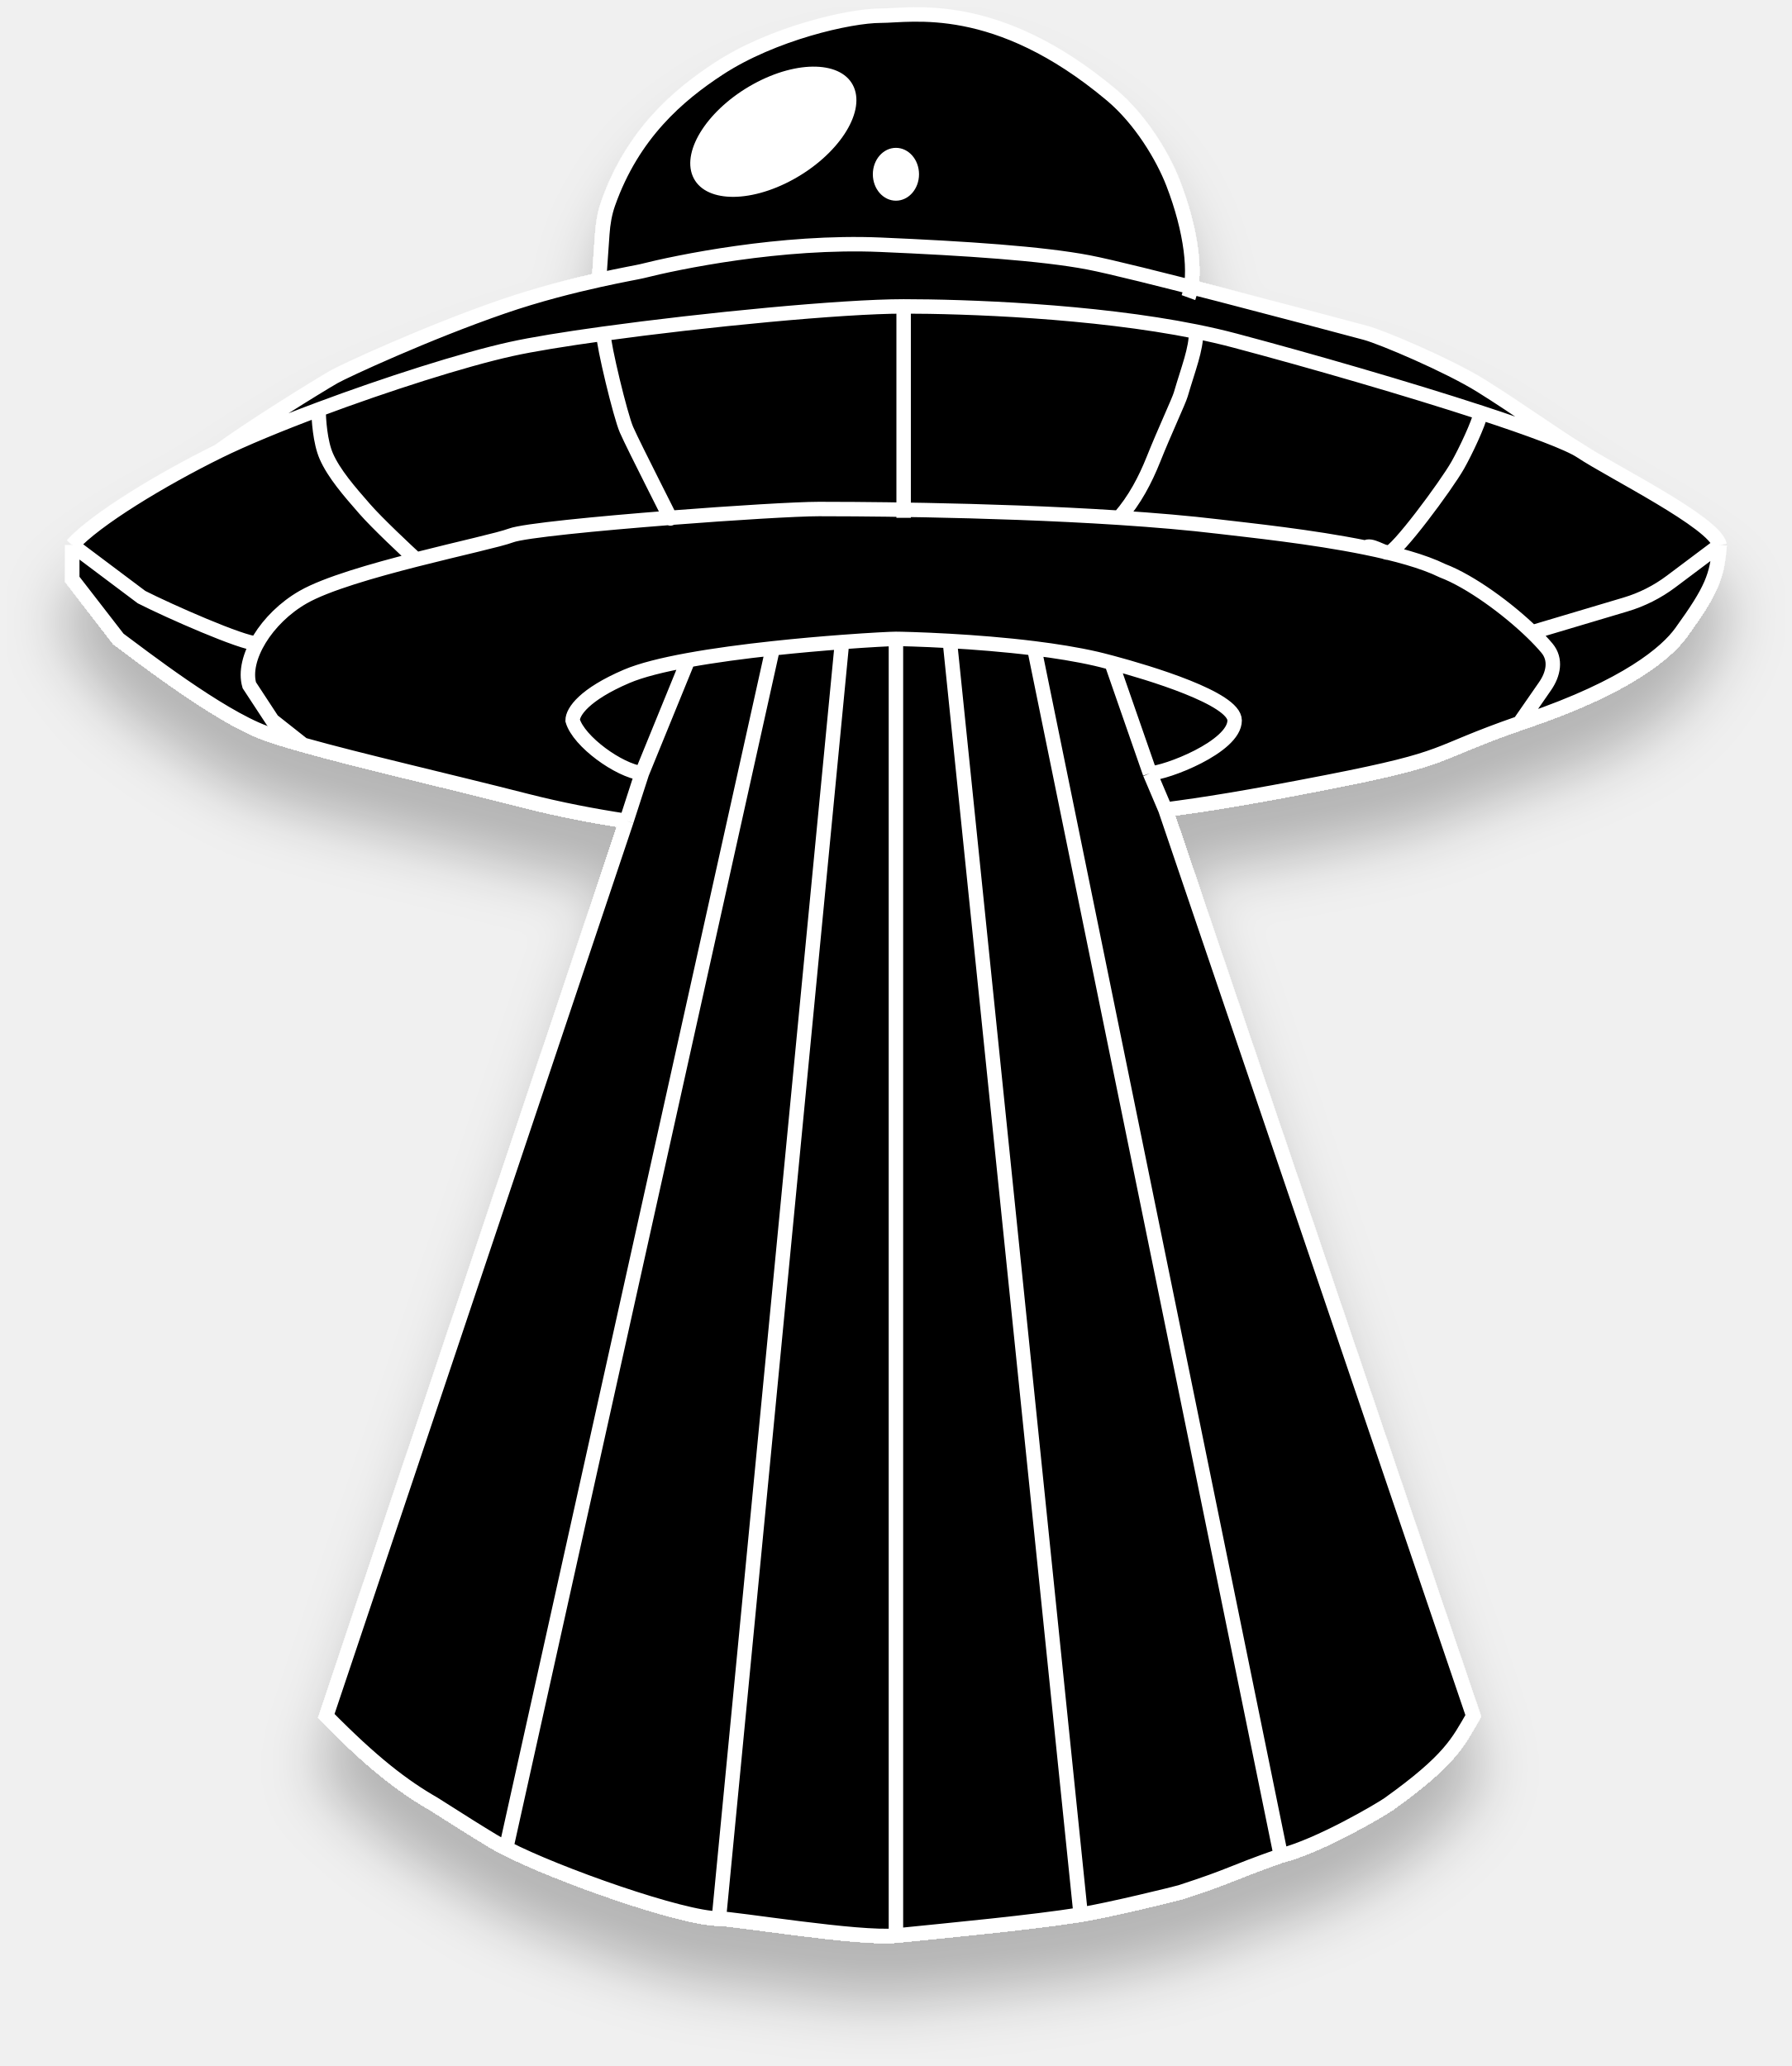
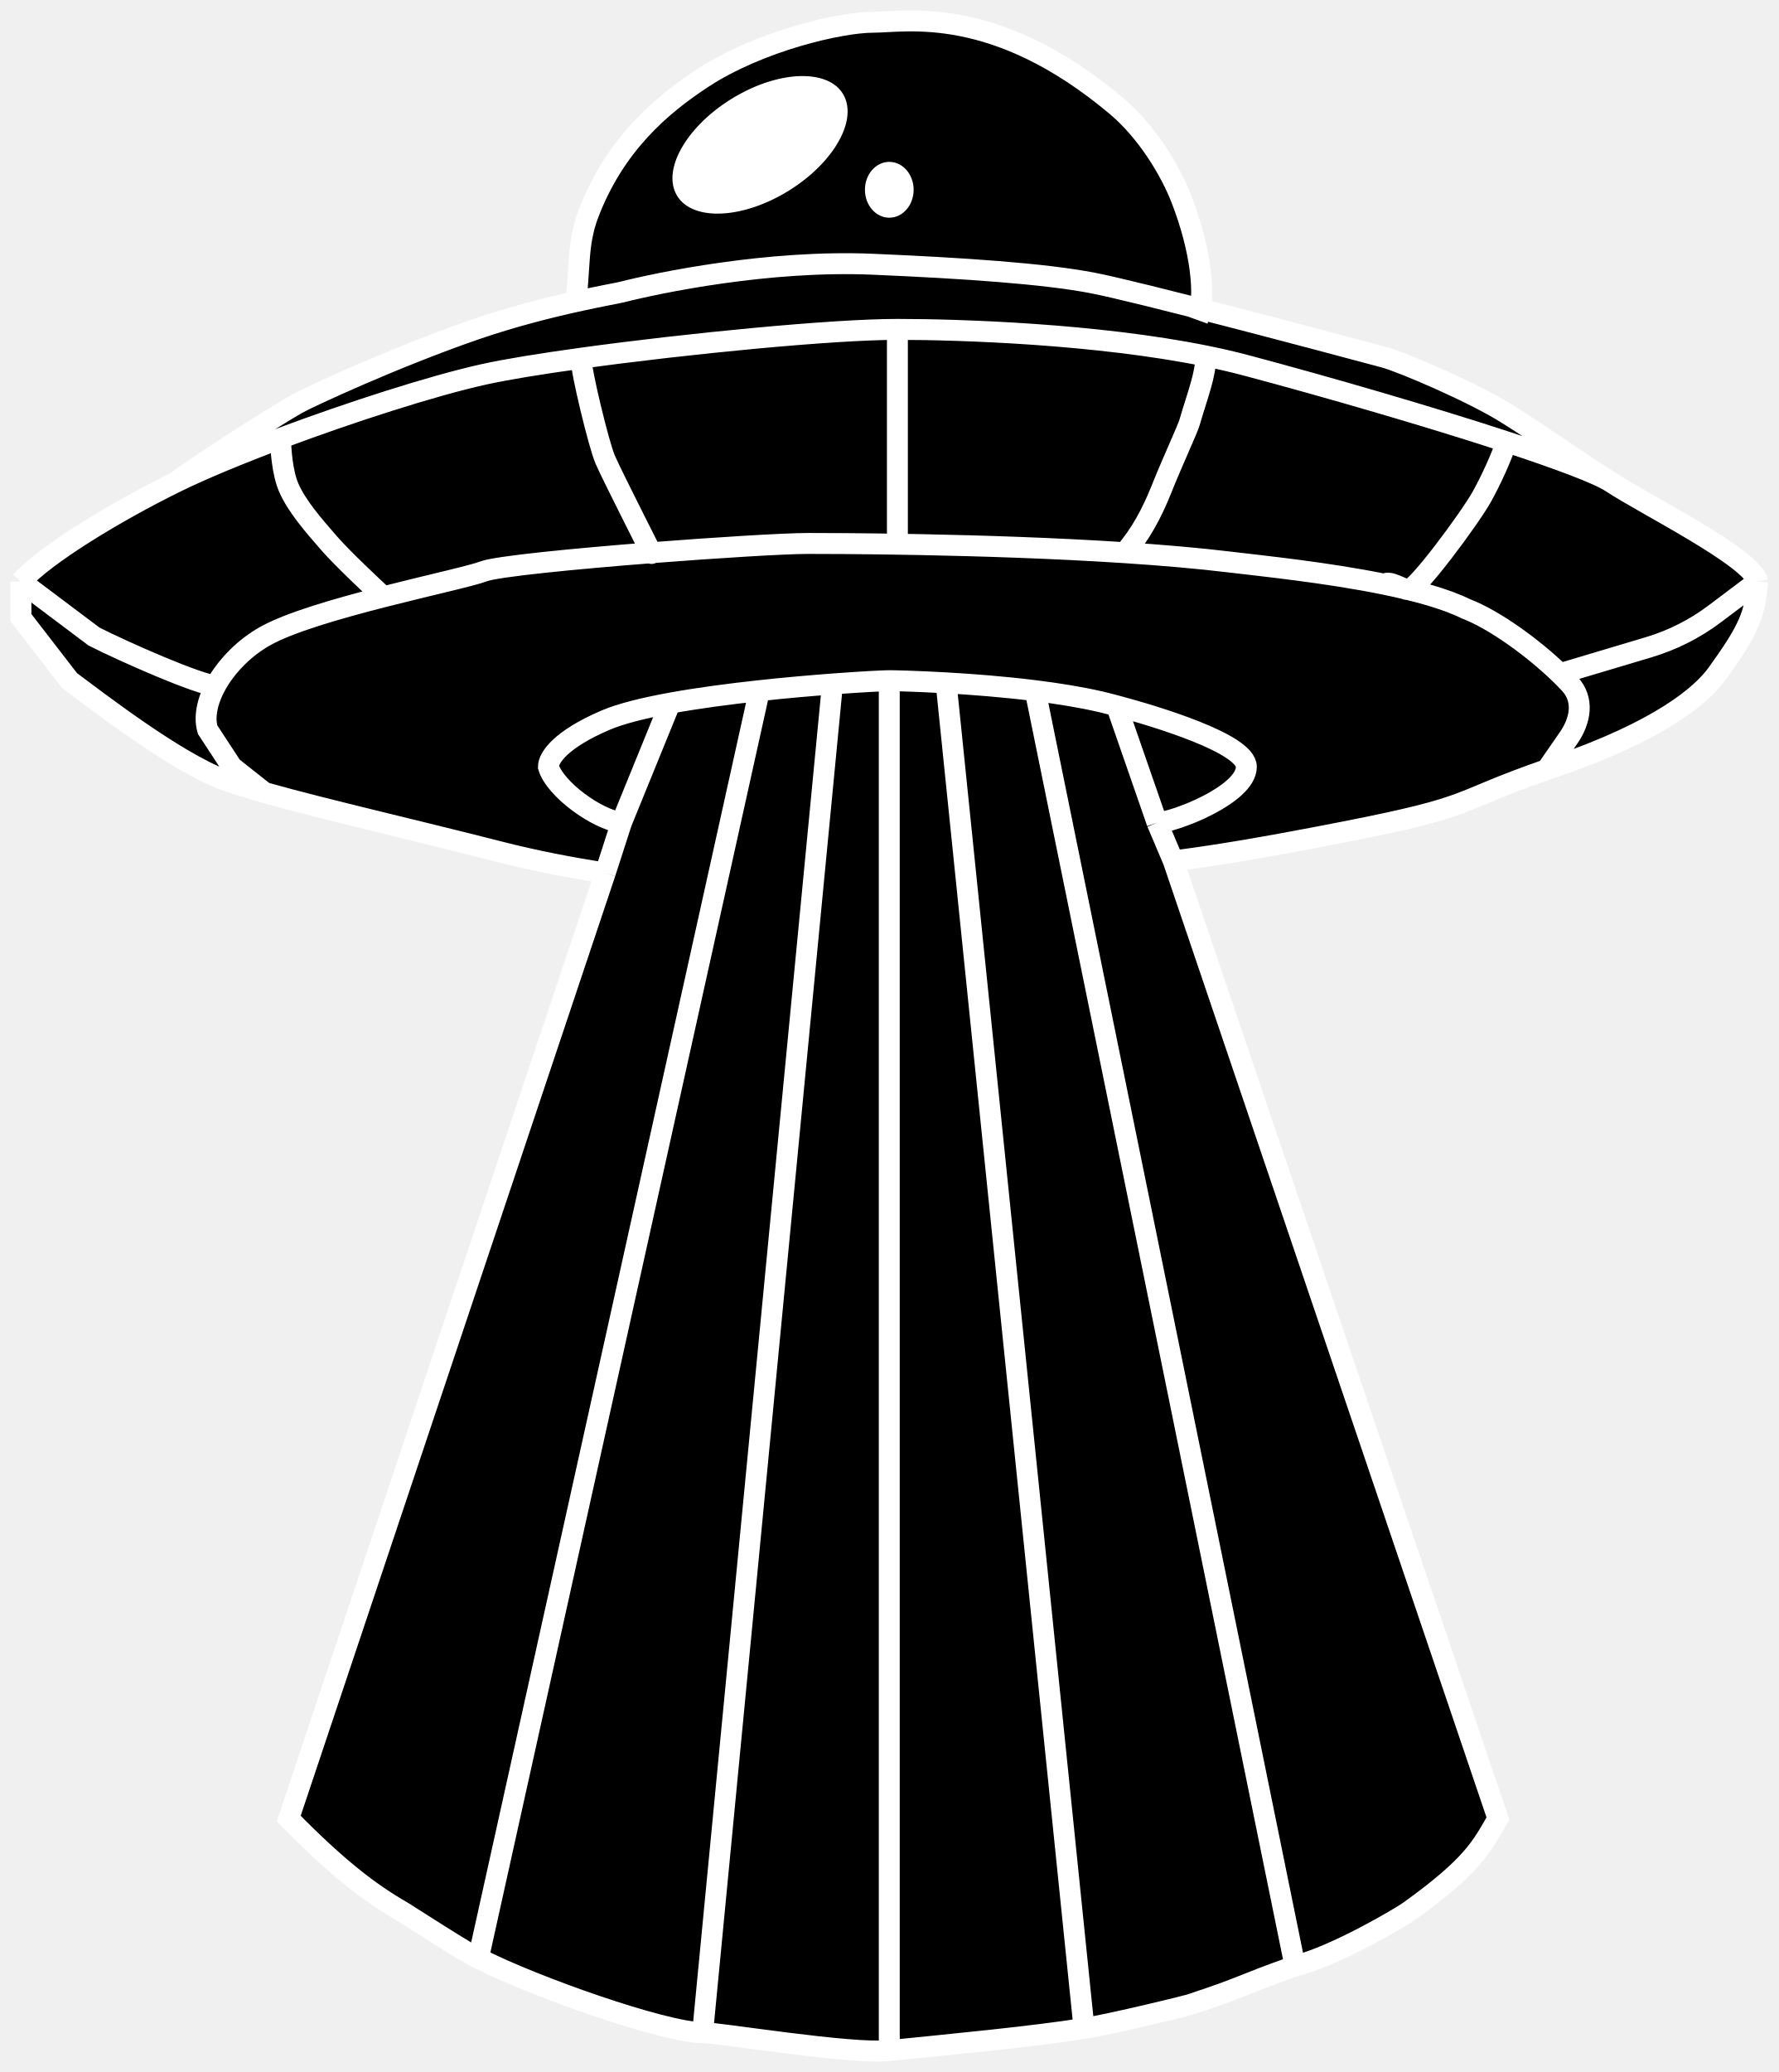
- <svg xmlns="http://www.w3.org/2000/svg" width="124" height="143" viewBox="0 0 124 143" fill="none">
-   <g filter="url(#filter0_d_36_224)">
-     <path d="M5 37.73C6.598 35.96 11.15 33.195 15.121 31.239C17.43 29.548 22.047 26.696 23.112 26.086C23.813 25.685 29.523 23.034 34.832 21.208C37.247 20.378 39.654 19.778 41.458 19.379L41.682 16.179C41.732 15.469 41.848 14.763 42.084 14.091C43.789 9.254 46.955 6.572 49.748 4.745C53.477 2.306 58.804 1.087 60.935 1.087C63.065 1.087 68.925 -0.133 76.916 6.574C78.935 8.269 80.465 10.836 81.178 12.672C82.278 15.509 82.697 18.184 82.425 19.87C86.851 21.001 91.996 22.368 94.495 23.038C95.651 23.347 100.24 25.299 102.486 26.696C104.894 28.193 107.499 30.063 109.196 31.109C109.277 31.154 109.349 31.198 109.411 31.239C111.542 32.656 118.645 36.157 119 37.73C118.822 39.894 118.467 40.818 116.336 43.769C115.338 45.151 112.607 47.506 105.682 49.866C105.498 49.929 105.321 49.99 105.15 50.05C98.862 52.235 100.647 52.411 91.832 54.134C86.185 55.238 83.231 55.7 80.645 56.034L101.953 118.767C100.888 120.597 100.355 121.816 96.094 124.865C95.599 125.218 91.299 127.768 88.635 128.429C84.906 129.743 85.439 129.743 81.71 130.962C81.443 131.05 76.71 132.209 74.785 132.516C71.425 133.053 66.073 133.556 62 133.969C59.466 134.226 50.813 132.791 49.748 132.791C47.236 132.791 38.561 129.743 35.029 127.913C34.707 127.87 30.185 124.949 30.037 124.865C27.907 123.645 25.776 122.019 22.579 118.767L43.355 56.819C41.052 56.471 38.712 56.016 36.43 55.433C30.991 54.042 24.896 52.652 20.981 51.548C19.911 51.246 19.004 50.965 18.318 50.712C15.121 49.532 9.794 45.401 8.196 44.221L5 40.091V37.73Z" fill="black" />
-     <path d="M5 37.73C6.598 35.96 11.15 33.195 15.121 31.239M5 37.73V40.091L8.196 44.221C9.794 45.401 15.121 49.532 18.318 50.712C19.004 50.965 19.911 51.246 20.981 51.548M5 37.73L9.794 41.33C11.686 42.294 16.784 44.541 17.785 44.541M15.121 31.239C17.43 29.548 22.047 26.696 23.112 26.086C23.813 25.685 29.523 23.034 34.832 21.208C37.247 20.378 39.654 19.778 41.458 19.379M15.121 31.239C16.874 30.377 19.352 29.353 22.047 28.345M62.533 21.208V35.842M62.533 21.208C58.287 21.208 48.727 22.138 41.757 23.099M62.533 21.208C66.686 21.208 75.608 21.505 82.776 22.952M109.411 31.239C111.542 32.656 118.645 36.157 119 37.73M109.411 31.239C107.724 30.226 104.998 28.258 102.486 26.696C100.24 25.299 95.651 23.347 94.495 23.038C90.234 21.897 78.281 18.725 75.318 18.16C72.121 17.55 66.838 17.194 60.935 16.94C54.056 16.645 46.818 18.16 44.421 18.769C44.191 18.828 43.063 19.024 41.458 19.379M109.411 31.239C108.548 30.666 105.91 29.686 102.486 28.567M119 37.73C118.822 39.894 118.467 40.818 116.336 43.769C115.338 45.151 112.607 47.506 105.682 49.866C105.498 49.929 105.321 49.99 105.15 50.05M119 37.73L115.637 40.255C114.69 40.966 113.625 41.503 112.49 41.841L106.022 43.769M62 44.221C61.678 44.221 60.24 44.291 58.271 44.439M62 44.221V133.969M62 44.221C62.219 44.221 63.696 44.248 65.729 44.364M79.579 53.525C80.645 53.525 85.439 51.696 85.439 49.866C85.439 48.34 79.494 46.557 76.916 45.868M79.579 53.525L76.916 45.868M79.579 53.525L80.645 56.034M44.421 53.525C42.822 53.322 40.052 51.33 39.626 49.866C39.626 49.257 40.45 48.064 43.355 46.818C44.363 46.385 45.878 46.012 47.617 45.694M44.421 53.525L47.617 45.694M44.421 53.525L43.355 56.819M20.981 51.548C24.896 52.652 30.991 54.042 36.43 55.433C38.712 56.016 41.052 56.471 43.355 56.819M20.981 51.548L18.851 49.866L17.252 47.427C16.72 45.598 18.424 42.793 20.981 41.33C24.178 39.501 33.848 37.64 35.364 37.062C36.218 36.736 41.309 36.237 46.363 35.842M105.15 50.05C98.862 52.235 100.647 52.411 91.832 54.134C86.185 55.238 83.231 55.7 80.645 56.034M105.15 50.05L106.922 47.493C107.502 46.656 107.707 45.647 107.055 44.865C106.772 44.527 106.422 44.155 106.022 43.769M43.355 56.819L22.579 118.767C25.776 122.019 27.907 123.645 30.037 124.865C30.185 124.949 34.707 127.87 35.029 127.913M49.748 132.791C47.236 132.791 38.561 129.743 35.029 127.913M49.748 132.791L58.271 44.439M49.748 132.791C50.813 132.791 59.466 134.226 62 133.969M80.645 56.034L101.953 118.767C100.888 120.597 100.355 121.816 96.094 124.865C95.599 125.218 91.299 127.768 88.635 128.429M76.916 45.868C76.403 45.731 76.024 45.638 75.85 45.598C74.537 45.297 73.061 45.061 71.575 44.876M47.617 45.694C49.432 45.362 51.492 45.091 53.477 44.876M53.477 44.876L35.029 127.913M53.477 44.876C55.202 44.689 56.871 44.544 58.271 44.439M62 133.969C66.073 133.556 71.425 133.053 74.785 132.516M65.729 44.364L74.785 132.516M65.729 44.364C67.426 44.46 69.51 44.619 71.575 44.876M74.785 132.516C76.71 132.209 81.443 131.05 81.71 130.962C85.439 129.743 84.906 129.743 88.635 128.429M71.575 44.876L88.635 128.429M41.458 19.379L41.682 16.179C41.732 15.469 41.848 14.763 42.084 14.091C43.789 9.254 46.955 6.572 49.748 4.745C53.477 2.306 58.804 1.087 60.935 1.087C63.065 1.087 68.925 -0.133 76.916 6.574C78.935 8.269 80.465 10.836 81.178 12.672C82.454 15.961 82.813 19.033 82.243 20.599M22.047 28.345C26.723 26.596 32.05 24.893 35.364 24.159C36.832 23.834 39.107 23.464 41.757 23.099M22.047 28.345C22.047 29.015 22.153 30.598 22.579 31.574C23.112 32.793 24.178 34.013 25.243 35.232C26.095 36.208 28.084 38.078 28.972 38.891M41.757 23.099C41.757 23.891 42.929 28.769 43.355 29.745C43.888 30.964 46.707 36.452 46.363 35.842M46.363 35.842C50.777 35.497 55.162 35.232 56.673 35.232C57.937 35.232 68.203 35.232 77.449 35.836M82.776 22.952C83.697 23.138 84.59 23.343 85.439 23.569C90.723 24.973 97.453 26.921 102.486 28.567M82.776 22.952C82.776 24.2 82.243 25.477 81.71 27.306C81.577 27.763 80.588 29.868 79.823 31.787C79.248 33.228 78.514 34.62 77.492 35.787L77.449 35.836M77.449 35.836C79.89 35.996 82.26 36.197 84.374 36.452C86.452 36.702 90.724 37.137 94.495 37.904M102.486 28.567C102.308 29.366 101.421 31.239 100.888 32.184C100.07 33.632 96.626 38.259 96.094 38.259C95.667 38.259 94.85 37.623 94.495 37.904M94.495 37.904C96.573 38.327 98.498 38.851 99.822 39.501C101.779 40.247 104.335 42.136 106.022 43.769" stroke="white" />
-     <ellipse cx="6.369" cy="3.576" rx="6.369" ry="3.576" transform="matrix(0.875869 -0.48255 0.387643 0.92181 46.5514 8.89557)" fill="white" />
-     <ellipse cx="62" cy="12.062" rx="1.598" ry="1.829" fill="white" />
-   </g>
-   <defs>
-     <filter id="filter0_d_36_224" x="0.5" y="0.5" width="123.005" height="142" filterUnits="userSpaceOnUse" color-interpolation-filters="sRGB">
-       <feFlood flood-opacity="0" result="BackgroundImageFix" />
-       <feColorMatrix in="SourceAlpha" type="matrix" values="0 0 0 0 0 0 0 0 0 0 0 0 0 0 0 0 0 0 127 0" result="hardAlpha" />
-       <feOffset dy="4" />
-       <feGaussianBlur stdDeviation="2" />
-       <feComposite in2="hardAlpha" operator="out" />
-       <feColorMatrix type="matrix" values="0 0 0 0 0 0 0 0 0 0 0 0 0 0 0 0 0 0 0.25 0" />
-       <feBlend mode="normal" in2="BackgroundImageFix" result="effect1_dropShadow_36_224" />
-       <feBlend mode="normal" in="SourceGraphic" in2="effect1_dropShadow_36_224" result="shape" />
-     </filter>
-   </defs>
+ <svg xmlns="http://www.w3.org/2000/svg" width="85" height="99" viewBox="0 0 85 99" fill="none">
+   <path d="M1 27.788C2.164 26.497 5.478 24.48 8.369 23.054C10.05 21.821 13.411 19.741 14.187 19.296C14.697 19.003 18.854 17.07 22.72 15.738C24.478 15.133 26.23 14.695 27.544 14.404L27.687 12.358C27.737 11.649 27.849 10.942 28.099 10.276C29.36 6.918 31.599 5.029 33.579 3.731C36.294 1.953 40.173 1.063 41.724 1.063C43.276 1.063 47.542 0.174 53.36 5.066C54.83 6.302 55.944 8.173 56.463 9.513C57.264 11.581 57.569 13.532 57.371 14.762C60.593 15.587 64.339 16.584 66.159 17.073C67 17.298 70.341 18.722 71.977 19.741C73.73 20.833 75.626 22.197 76.862 22.959C76.921 22.992 76.973 23.024 77.019 23.054C78.57 24.087 83.741 26.641 84 27.788C83.871 29.366 83.612 30.041 82.061 32.192C81.334 33.2 79.346 34.918 74.304 36.639C74.17 36.685 74.041 36.73 73.916 36.773C69.338 38.367 70.638 38.495 64.22 39.752C60.109 40.557 57.958 40.894 56.075 41.137L71.589 86.89C70.813 88.225 70.425 89.114 67.322 91.337C66.963 91.595 63.832 93.455 61.892 93.937C59.178 94.895 59.565 94.895 56.85 95.784C56.656 95.848 53.21 96.694 51.808 96.918C49.362 97.309 45.465 97.676 42.5 97.978C40.655 98.165 34.355 97.119 33.579 97.119C31.75 97.119 25.435 94.895 22.863 93.561C22.629 93.529 19.337 91.399 19.229 91.337C17.678 90.448 16.126 89.262 13.799 86.89L28.925 41.71C27.249 41.456 25.545 41.124 23.883 40.699C19.924 39.685 15.486 38.671 12.636 37.866C11.856 37.645 11.196 37.441 10.696 37.256C8.369 36.395 4.491 33.383 3.327 32.522L1 29.51V27.788Z" fill="black" />
+   <path d="M1 27.788C2.164 26.497 5.478 24.48 8.369 23.054M1 27.788V29.51L3.327 32.522C4.491 33.383 8.369 36.395 10.696 37.256C11.196 37.441 11.856 37.645 12.636 37.866M1 27.788L4.491 30.413C5.868 31.116 9.58 32.756 10.308 32.756M8.369 23.054C10.05 21.821 13.411 19.741 14.187 19.296C14.697 19.003 18.854 17.07 22.72 15.738C24.478 15.133 26.23 14.695 27.544 14.404M8.369 23.054C9.645 22.425 11.45 21.679 13.411 20.943M42.888 15.738V26.411M42.888 15.738C39.797 15.738 32.837 16.416 27.762 17.117M42.888 15.738C45.912 15.738 52.408 15.955 57.626 17.01M77.019 23.054C78.57 24.087 83.741 26.641 84 27.788M77.019 23.054C75.79 22.315 73.805 20.88 71.977 19.741C70.341 18.722 67 17.298 66.159 17.073C63.056 16.241 54.354 13.927 52.196 13.515C49.869 13.07 46.022 12.81 41.724 12.626C36.716 12.41 31.446 13.515 29.701 13.96C29.534 14.002 28.713 14.145 27.544 14.404M77.019 23.054C76.391 22.636 74.47 21.922 71.977 21.105M84 27.788C83.871 29.366 83.612 30.041 82.061 32.192C81.334 33.2 79.346 34.918 74.304 36.639C74.17 36.685 74.041 36.73 73.916 36.773M84 27.788L81.942 29.336C80.994 30.049 79.928 30.587 78.792 30.926L74.551 32.192M42.5 32.522C42.266 32.522 41.218 32.573 39.785 32.681M42.5 32.522V97.978M42.5 32.522C42.659 32.522 43.734 32.542 45.215 32.626M55.299 39.307C56.075 39.307 59.565 37.973 59.565 36.639C59.565 35.526 55.237 34.225 53.36 33.723M55.299 39.307L53.36 33.723M55.299 39.307L56.075 41.137M29.701 39.307C28.537 39.159 26.521 37.707 26.21 36.639C26.21 36.195 26.81 35.325 28.925 34.416C29.659 34.1 30.762 33.828 32.028 33.596M29.701 39.307L32.028 33.596M29.701 39.307L28.925 41.71M12.636 37.866C15.486 38.671 19.924 39.685 23.883 40.699C25.545 41.124 27.249 41.456 28.925 41.71M12.636 37.866L11.084 36.639L9.921 34.861C9.533 33.526 10.774 31.481 12.636 30.413C14.963 29.079 22.004 27.723 23.108 27.301C23.729 27.063 27.435 26.699 31.115 26.411M73.916 36.773C69.338 38.367 70.638 38.495 64.22 39.752C60.109 40.557 57.958 40.894 56.075 41.137M73.916 36.773L74.966 35.255C75.545 34.419 75.714 33.423 75.025 32.676C74.881 32.52 74.722 32.358 74.551 32.192M28.925 41.71L13.799 86.89C16.126 89.262 17.678 90.448 19.229 91.337C19.337 91.399 22.629 93.529 22.863 93.561M33.579 97.119C31.75 97.119 25.435 94.895 22.863 93.561M33.579 97.119L39.785 32.681M33.579 97.119C34.355 97.119 40.655 98.165 42.5 97.978M56.075 41.137L71.589 86.89C70.813 88.225 70.425 89.114 67.322 91.337C66.963 91.595 63.832 93.455 61.892 93.937M53.36 33.723C52.987 33.624 52.71 33.555 52.584 33.526C51.628 33.307 50.553 33.135 49.472 33M32.028 33.596C33.35 33.355 34.85 33.157 36.294 33M36.294 33L22.863 93.561M36.294 33C37.551 32.863 38.766 32.758 39.785 32.681M42.5 97.978C45.465 97.676 49.362 97.309 51.808 96.918M45.215 32.626L51.808 96.918M45.215 32.626C46.45 32.697 47.968 32.812 49.472 33M51.808 96.918C53.21 96.694 56.656 95.848 56.85 95.784C59.565 94.895 59.178 94.895 61.892 93.937M49.472 33L61.892 93.937M27.544 14.404L27.687 12.358C27.737 11.649 27.849 10.942 28.099 10.276C29.36 6.918 31.599 5.029 33.579 3.731C36.294 1.953 40.173 1.063 41.724 1.063C43.276 1.063 47.542 0.174 53.36 5.066C54.83 6.302 55.944 8.173 56.463 9.513C57.392 11.912 57.653 14.152 57.238 15.294M13.411 20.943C16.816 19.668 20.695 18.426 23.108 17.89C24.176 17.653 25.832 17.383 27.762 17.117M13.411 20.943C13.411 21.432 13.489 22.587 13.799 23.298C14.187 24.188 14.963 25.077 15.738 25.966C16.359 26.678 17.807 28.042 18.453 28.635M27.762 17.117C27.762 17.695 28.615 21.253 28.925 21.964C29.313 22.854 31.366 26.856 31.115 26.411M31.115 26.411C34.329 26.16 37.522 25.966 38.621 25.966C39.542 25.966 47.017 25.966 53.748 26.407M57.626 17.01C58.297 17.145 58.947 17.295 59.565 17.46C63.412 18.484 68.312 19.905 71.977 21.105M57.626 17.01C57.626 17.92 57.238 18.851 56.85 20.185C56.754 20.516 56.048 22.022 55.494 23.41C55.062 24.489 54.513 25.532 53.748 26.407V26.407M53.748 26.407C55.525 26.523 57.25 26.67 58.79 26.856C60.303 27.038 63.413 27.355 66.159 27.915M71.977 21.105C71.847 21.688 71.201 23.054 70.813 23.743C70.218 24.8 67.71 28.174 67.322 28.174C67.012 28.174 66.417 27.71 66.159 27.915M66.159 27.915C67.671 28.224 69.073 28.606 70.037 29.079C71.462 29.624 73.323 31.002 74.551 32.192" stroke="white" />
+   <ellipse cx="4.639" cy="2.607" rx="4.639" ry="2.607" transform="matrix(0.875517 -0.483186 0.387077 0.922048 31.2523 6.75841)" fill="white" />
+   <ellipse cx="42.5" cy="9.068" rx="1.164" ry="1.334" fill="white" />
</svg>
